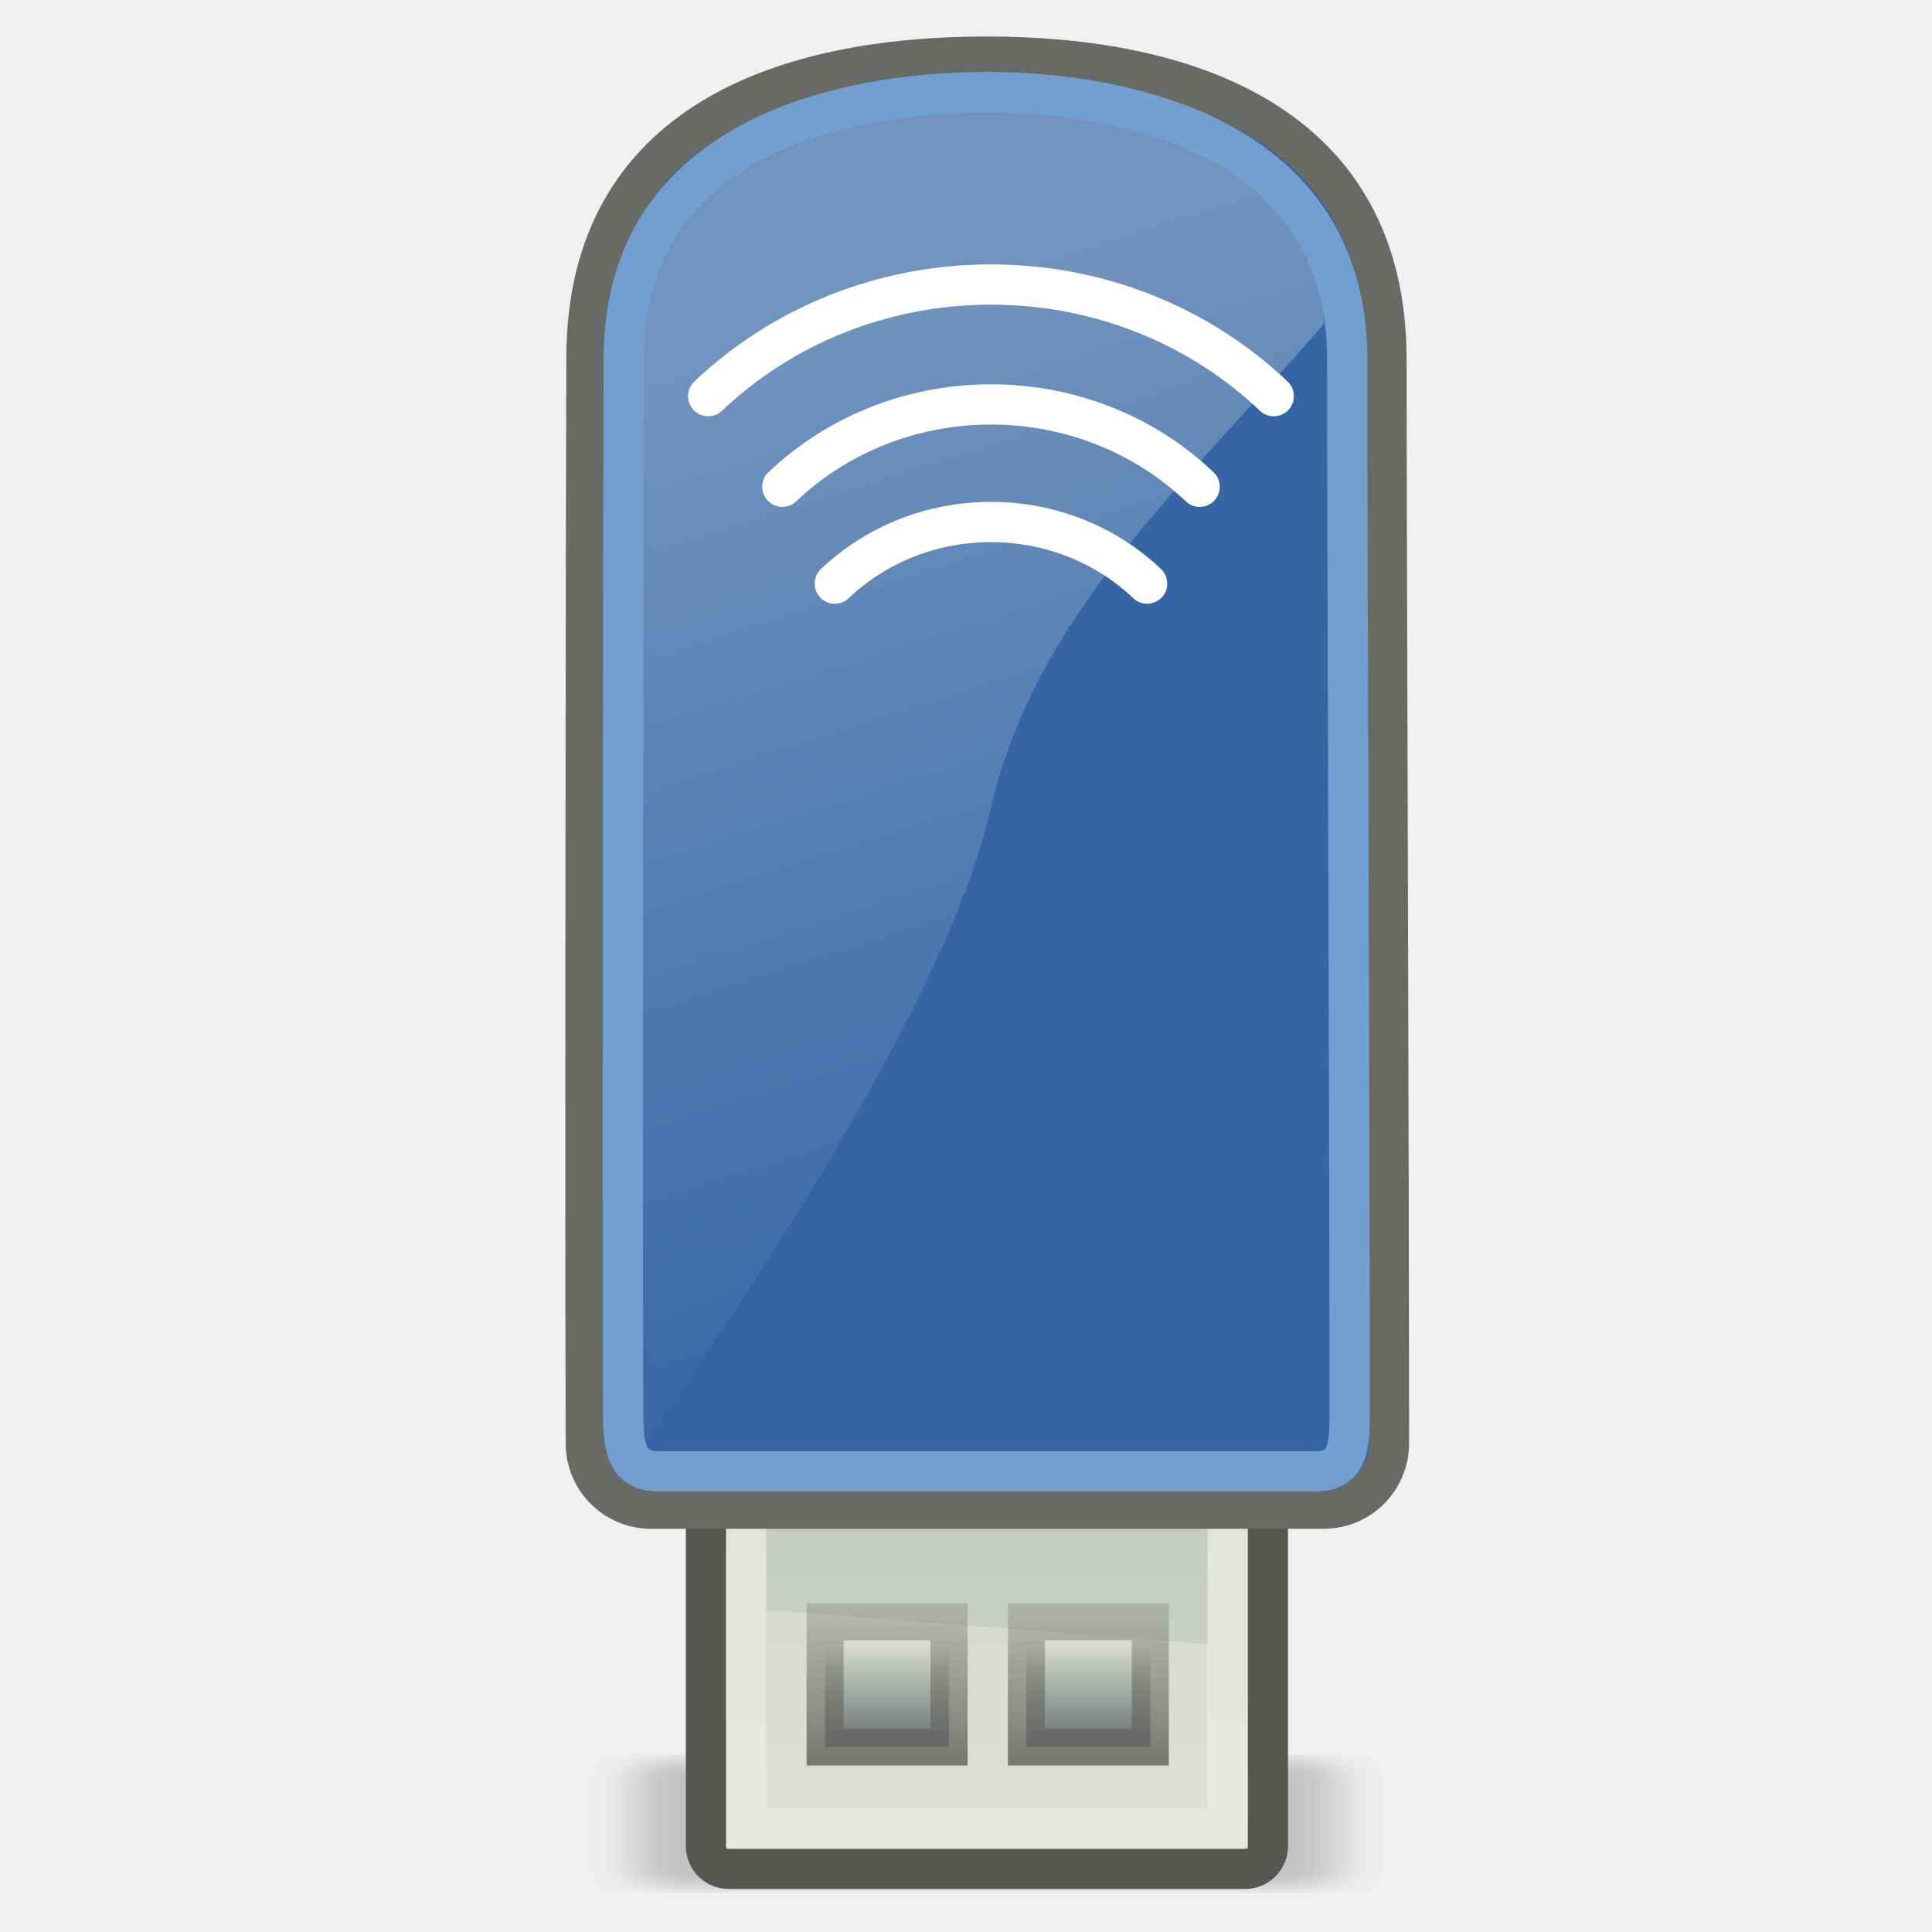
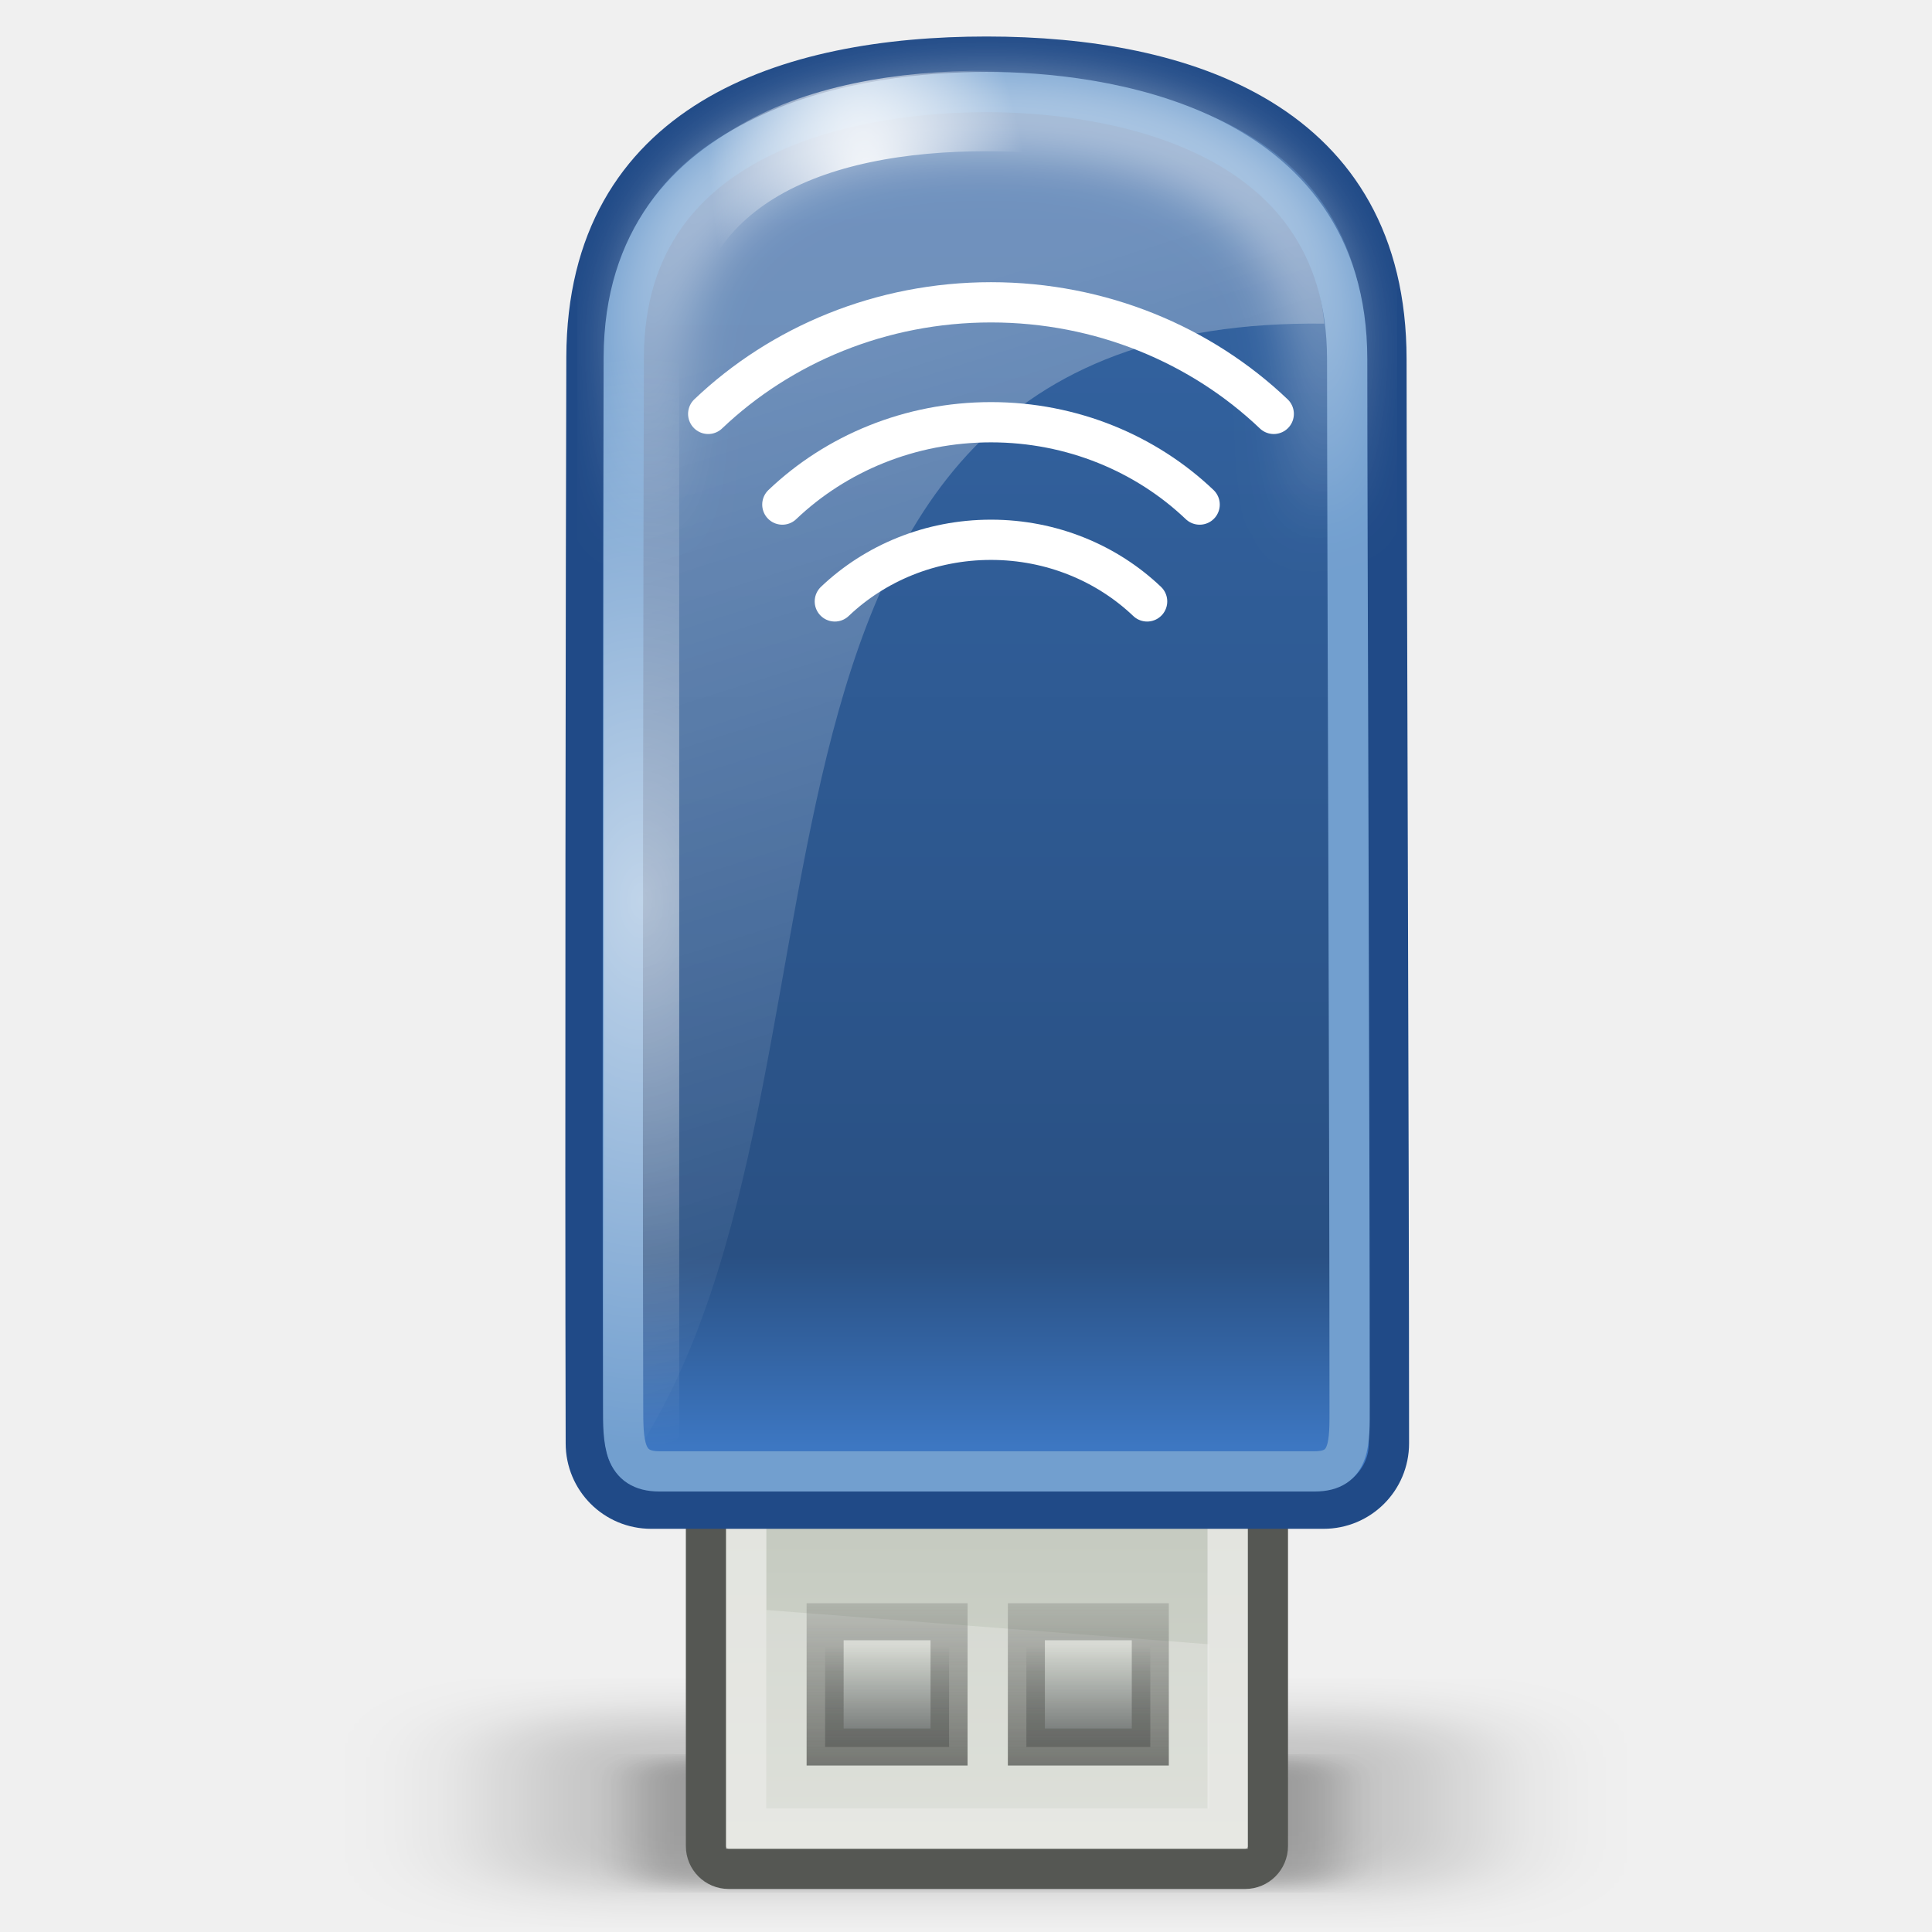
<svg xmlns="http://www.w3.org/2000/svg" xmlns:xlink="http://www.w3.org/1999/xlink" width="48px" height="48px" id="svg7429">
  <defs id="defs7431">
+     <linearGradient id="linearGradient5469">
+       <stop style="stop-color:#ffffff;stop-opacity:1;" offset="0" id="stop5471" />
+       <stop style="stop-color:#ffffff;stop-opacity:0;" offset="1" id="stop5473" />
+     </linearGradient>
+     <linearGradient id="linearGradient5449">
+       <stop style="stop-color:#3465a4;stop-opacity:1;" offset="0" id="stop5451" />
+       <stop id="stop5465" offset="0.854" style="stop-color:#295083;stop-opacity:1" />
+       <stop style="stop-color:#3d77c2;stop-opacity:1" offset="1" id="stop5453" />
+     </linearGradient>
+     <linearGradient id="linearGradient5421">
+       <stop style="stop-color:#ffffff;stop-opacity:1;" offset="0" id="stop5423" />
+       <stop style="stop-color:#ffffff;stop-opacity:0;" offset="1" id="stop5425" />
+     </linearGradient>
    <linearGradient id="linearGradient4862">
      <stop style="stop-color:#ffffff;stop-opacity:1;" offset="0" id="stop4864" />
      <stop style="stop-color:#ffffff;stop-opacity:0;" offset="1" id="stop4866" />
    </linearGradient>
    <linearGradient id="linearGradient3494">
      <stop id="stop3496" offset="0" style="stop-color:#2e3436;stop-opacity:0.825;" />
      <stop id="stop3498" offset="1" style="stop-color:#2e3436;stop-opacity:0;" />
    </linearGradient>
    <linearGradient id="linearGradient3506">
      <stop id="stop3508" offset="0" style="stop-color:#555753;stop-opacity:1;" />
      <stop id="stop3510" offset="1" style="stop-color:#555753;stop-opacity:0.227;" />
    </linearGradient>
    <filter id="filter3974">
      <feGaussianBlur id="feGaussianBlur3976" stdDeviation="0.569" />
    </filter>
    <linearGradient id="linearGradient3161">
      <stop style="stop-color:#d3d7cf;stop-opacity:1;" offset="0" id="stop3163" />
      <stop style="stop-color:#bbc1b5;stop-opacity:1;" offset="1" id="stop3165" />
    </linearGradient>
    <linearGradient xlink:href="#linearGradient3494" id="linearGradient3868" gradientUnits="userSpaceOnUse" gradientTransform="matrix(1.324675,0,0,1.324676,4.4845161e-2,-52.92859)" x1="20.405" y1="6.988" x2="20.405" y2="9.119" />
    <linearGradient xlink:href="#linearGradient3506" id="linearGradient3870" gradientUnits="userSpaceOnUse" gradientTransform="matrix(1.324675,0,0,1.324676,4.4845161e-2,-52.92859)" x1="21.718" y1="6.18" x2="21.718" y2="10.01" />
    <linearGradient xlink:href="#linearGradient3494" id="linearGradient3874" gradientUnits="userSpaceOnUse" gradientTransform="matrix(1.324675,0,0,1.324676,-4.955155,-52.92859)" x1="20.405" y1="6.988" x2="20.405" y2="9.119" />
    <linearGradient xlink:href="#linearGradient3506" id="linearGradient3876" gradientUnits="userSpaceOnUse" gradientTransform="matrix(1.324675,0,0,1.324676,-4.955155,-52.92859)" x1="21.718" y1="6.18" x2="21.718" y2="10.01" />
    <linearGradient xlink:href="#linearGradient3161" id="linearGradient3880" gradientUnits="userSpaceOnUse" gradientTransform="matrix(0.9999999,0,0,0.9375,3.039623,-28.14969)" x1="23.335" y1="-18.569" x2="23.335" y2="-4.123" />
    <linearGradient xlink:href="#linearGradient4862" id="linearGradient4868" x1="20.972" y1="7.229" x2="29.02" y2="32.577" gradientUnits="userSpaceOnUse" gradientTransform="translate(0.4609375,0.5859375)" />
+     <filter id="filter5415" x="-0.196" width="1.391" y="-0.3" height="1.6">
+       <feGaussianBlur stdDeviation="1.215" id="feGaussianBlur5417" />
+     </filter>
+     <radialGradient xlink:href="#linearGradient5421" id="radialGradient5427" cx="24.527" cy="10.649" fx="24.527" fy="10.649" r="10.981" gradientTransform="matrix(2.029757,-1.9483939e-2,7.77141e-3,0.8212843,-25.33924,-3.124342)" gradientUnits="userSpaceOnUse" />
+     <filter id="filter5445">
+       <feGaussianBlur stdDeviation="0.595" id="feGaussianBlur5447" />
+     </filter>
+     <linearGradient xlink:href="#linearGradient5449" id="linearGradient5455" x1="24.527" y1="3.445" x2="24.527" y2="35.945" gradientUnits="userSpaceOnUse" />
+     <radialGradient xlink:href="#linearGradient5469" id="radialGradient5475" cx="17.312" cy="22.375" fx="17.312" fy="22.375" r="0.938" gradientTransform="matrix(8.466667,0,0,14.4,-130.6417,-299.825)" gradientUnits="userSpaceOnUse" />
+     <radialGradient xlink:href="#linearGradient5421" id="radialGradient5481" gradientUnits="userSpaceOnUse" gradientTransform="matrix(0.3555404,-5.1680447e-2,0.1181239,0.8127823,14.54853,-2.244133)" cx="16.665" cy="10.367" fx="16.665" fy="10.367" r="10.981" />
  </defs>
  <g id="layer1">
+     <rect ry="0.412" rx="0.398" y="2.03" x="6.5" height="7.97" width="14.5" id="rect4816" style="opacity:0.193;fill:#000000;fill-opacity:1;stroke:#000000;stroke-width:0.717;stroke-linejoin:miter;stroke-miterlimit:4;stroke-dasharray:none;stroke-opacity:1;filter:url(#filter5415)" transform="matrix(1.577526,0,0,0.483059,2.80902,41.89467)" />
    <rect transform="matrix(1.12925,0,0,0.3575833,8.972813,43.14943)" style="opacity:0.193;fill:#000000;fill-opacity:1;stroke:#000000;stroke-width:0.985;stroke-linejoin:miter;stroke-miterlimit:4;stroke-dasharray:none;stroke-opacity:1;filter:url(#filter3974)" id="rect3891" width="14.5" height="7.97" x="6.5" y="2.03" rx="0.556" ry="0.556" />
    <g id="g3883">
      <rect ry="0.625" rx="0.625" y="35.054" x="18.96" height="9.529" width="11.325" id="rect4383" style="fill:#ffffff;fill-opacity:1;stroke:none;stroke-width:0.266;stroke-miterlimit:4;stroke-dasharray:none;stroke-opacity:1" />
      <rect transform="scale(1,-1)" ry="0.565" rx="0.565" y="-46.431" x="17.54" height="14.931" width="13.96" id="rect3448" style="fill:url(#linearGradient3880);fill-opacity:1;stroke:#555753;stroke-width:1;stroke-linejoin:miter;stroke-miterlimit:4;stroke-dasharray:none;stroke-opacity:1" />
      <path style="opacity:0.363;fill:#eeeeec;fill-opacity:1;stroke:none;stroke-width:1;stroke-linejoin:miter;stroke-miterlimit:4;stroke-opacity:1" d="M 19.04,44.931 L 30.04,44.931 L 30.04,40.852 L 19.04,40 L 19.04,44.931 z " id="path3562" />
      <rect transform="scale(1,-1)" style="opacity:0.882;fill:url(#linearGradient3874);fill-opacity:1;stroke:url(#linearGradient3876);stroke-width:0.92;stroke-linejoin:miter;stroke-miterlimit:4;stroke-dasharray:none;stroke-opacity:1" id="rect3450" width="3.079" height="3.113" x="20.5" y="-43.404" />
      <rect transform="scale(1,-1)" style="opacity:0.715;fill:none;fill-opacity:1;stroke:#eeeeec;stroke-width:1;stroke-linejoin:miter;stroke-miterlimit:4;stroke-dasharray:none;stroke-opacity:1" id="rect3458" width="11.96" height="13.035" x="18.54" y="-45.431" />
      <rect y="-43.404" x="25.5" height="3.113" width="3.079" id="rect2874" style="opacity:0.882;fill:url(#linearGradient3868);fill-opacity:1;stroke:url(#linearGradient3870);stroke-width:0.92;stroke-linejoin:miter;stroke-miterlimit:4;stroke-dasharray:none;stroke-opacity:1" transform="scale(1,-1)" />
    </g>
-     <path style="fill:#3465a4;fill-opacity:1;stroke:#686a65;stroke-width:1;stroke-linecap:round;stroke-linejoin:round;stroke-miterlimit:4;stroke-opacity:1;display:inline" d="M 24.512,1.407 C 29.458,1.407 34.445,3.05 34.446,8.922 C 34.447,13.493 34.508,28.48 34.508,35.858 C 34.508,36.759 33.783,37.483 32.883,37.483 L 16.179,37.483 C 15.278,37.483 14.554,36.759 14.554,35.858 C 14.533,28.456 14.556,13.453 14.57,8.874 C 14.587,3.012 19.565,1.407 24.512,1.407 z " id="rect5391" />
-     <path style="opacity:0.3;fill:url(#linearGradient4868);fill-opacity:1;stroke:none;stroke-width:1;stroke-linecap:round;stroke-linejoin:round;stroke-miterlimit:4;stroke-opacity:1;display:inline" d="M 15.461,7.482 C 17.767,2.85 21.041,2.732 24.56,2.773 C 28.85,2.713 32.616,4.503 32.9,8.041 C 29.296,12.178 25.697,15.324 24.607,20.124 C 23.257,26.062 15.47,36.586 15.47,36.586 C 15.47,36.586 15.482,9.059 15.461,7.482 z " id="path6765" />
+     <path style="fill:url(#linearGradient5455);fill-opacity:1;stroke:#204a87;stroke-width:1;stroke-linecap:round;stroke-linejoin:round;stroke-miterlimit:4;stroke-opacity:1;display:inline" d="M 24.512,1.407 C 29.458,1.407 34.445,3.05 34.446,8.922 C 34.447,13.493 34.508,28.48 34.508,35.858 C 34.508,36.759 33.783,37.483 32.883,37.483 L 16.179,37.483 C 15.278,37.483 14.554,36.759 14.554,35.858 C 14.533,28.456 14.556,13.453 14.57,8.874 C 14.587,3.012 19.565,1.407 24.512,1.407 z " id="rect5391" />
+     <path style="opacity:0.3;fill:url(#linearGradient4868);fill-opacity:1;stroke:none;stroke-width:1;stroke-linecap:round;stroke-linejoin:round;stroke-miterlimit:4;stroke-opacity:1;display:inline" d="M 15.461,7.482 C 17.767,2.85 21.041,2.732 24.56,2.773 C 28.85,2.713 32.616,4.503 32.9,8.041 C 16.527,7.843 22.139,27.307 15.47,36.586 C 15.47,36.586 15.482,9.059 15.461,7.482 z" id="path6765" />
    <path id="path3803" d="M 24.512,2.286 C 27.261,2.286 33.469,3.05 33.47,8.922 C 33.471,13.493 33.531,27.553 33.531,34.931 C 33.531,35.831 33.566,36.556 32.666,36.556 L 16.381,36.556 C 15.481,36.556 15.481,35.831 15.481,34.931 C 15.461,27.528 15.484,13.453 15.497,8.874 C 15.515,3.012 21.763,2.286 24.512,2.286 z " style="fill:none;fill-opacity:1;stroke:#729fcf;stroke-width:1;stroke-linecap:round;stroke-linejoin:round;stroke-miterlimit:4;stroke-opacity:1;display:inline" />
-     <path id="path3488" d="M 28.5,14.5 C 27.505,13.552 26.129,12.969 24.621,12.969 C 23.113,12.969 21.736,13.552 20.741,14.5" style="color:#000000;fill:none;fill-opacity:1;fill-rule:evenodd;stroke:#ffffff;stroke-width:1;stroke-linecap:round;stroke-linejoin:miter;marker:none;marker-start:none;marker-mid:none;marker-end:none;stroke-miterlimit:4;stroke-dasharray:none;stroke-dashoffset:0;stroke-opacity:1;visibility:visible;display:inline;overflow:visible" />
-     <path style="color:#000000;fill:none;fill-opacity:1;fill-rule:evenodd;stroke:#ffffff;stroke-width:1;stroke-linecap:round;stroke-linejoin:miter;marker:none;marker-start:none;marker-mid:none;marker-end:none;stroke-miterlimit:4;stroke-dasharray:none;stroke-dashoffset:0;stroke-opacity:1;visibility:visible;display:inline;overflow:visible" d="M 29.805,12.094 C 28.475,10.827 26.636,10.048 24.621,10.048 C 22.606,10.048 20.767,10.827 19.437,12.094" id="path3494" />
-     <path id="path3496" d="M 31.646,9.842 C 29.844,8.125 27.352,7.069 24.621,7.069 C 21.89,7.069 19.398,8.125 17.595,9.842" style="color:#000000;fill:none;fill-opacity:1;fill-rule:evenodd;stroke:#ffffff;stroke-width:1;stroke-linecap:round;stroke-linejoin:miter;marker:none;marker-start:none;marker-mid:none;marker-end:none;stroke-miterlimit:4;stroke-dasharray:none;stroke-dashoffset:0;stroke-opacity:1;visibility:visible;display:inline;overflow:visible" />
+     <path id="path5419" d="M 24.514,2.757 C 28.717,2.757 32.955,4.164 32.956,9.189 C 32.956,13.101 33.008,25.928 33.008,32.242 C 33.008,33.013 32.392,33.633 31.627,33.633 L 17.433,33.633 C 16.668,33.633 16.052,33.013 16.052,32.242 C 16.035,25.907 16.055,13.067 16.066,9.148 C 16.081,4.131 20.311,2.757 24.514,2.757 z" style="fill:none;fill-opacity:1;stroke:url(#radialGradient5427);stroke-width:2;stroke-linecap:round;stroke-linejoin:round;stroke-miterlimit:4;stroke-dasharray:none;stroke-opacity:1;display:inline;filter:url(#filter5445);opacity:0.552" />
+     <rect style="opacity:0.552;fill:url(#radialGradient5475);fill-opacity:1;fill-rule:evenodd;stroke:none;stroke-width:1;stroke-linecap:butt;stroke-linejoin:miter;marker:none;marker-start:none;marker-mid:none;marker-end:none;stroke-miterlimit:4;stroke-dasharray:none;stroke-dashoffset:0;stroke-opacity:1;visibility:visible;display:inline;overflow:visible;enable-background:accumulate" id="rect5467" width="1.875" height="27" x="15" y="8.875" rx="0.628" ry="0.199" />
+     <path style="fill:none;fill-opacity:1;stroke:url(#radialGradient5481);stroke-width:2;stroke-linecap:round;stroke-linejoin:round;stroke-miterlimit:4;stroke-dasharray:none;stroke-opacity:1;display:inline;opacity:1" d="M 24.514,2.757 C 28.717,2.757 32.955,4.164 32.956,9.189 C 32.956,13.101 33.008,25.928 33.008,32.242 C 33.008,33.013 32.392,33.633 31.627,33.633 L 17.433,33.633 C 16.668,33.633 16.052,33.013 16.052,32.242 C 16.035,25.907 16.055,13.067 16.066,9.148 C 16.081,4.131 20.311,2.757 24.514,2.757 z" id="path5479" />
+     <path id="path3488" d="M 28.5,14.942 C 27.505,13.994 26.129,13.411 24.621,13.411 C 23.113,13.411 21.736,13.994 20.741,14.942" style="fill:none;fill-opacity:1;fill-rule:evenodd;stroke:#ffffff;stroke-width:1;stroke-linecap:round;stroke-linejoin:miter;marker:none;marker-start:none;marker-mid:none;marker-end:none;stroke-miterlimit:4;stroke-dasharray:none;stroke-dashoffset:0;stroke-opacity:1;visibility:visible;display:inline;overflow:visible" />
+     <path style="fill:none;fill-opacity:1;fill-rule:evenodd;stroke:#ffffff;stroke-width:1;stroke-linecap:round;stroke-linejoin:miter;marker:none;marker-start:none;marker-mid:none;marker-end:none;stroke-miterlimit:4;stroke-dasharray:none;stroke-dashoffset:0;stroke-opacity:1;visibility:visible;display:inline;overflow:visible" d="M 29.805,12.536 C 28.475,11.269 26.636,10.49 24.621,10.49 C 22.606,10.49 20.767,11.269 19.437,12.536" id="path3494" />
+     <path id="path3496" d="M 31.646,10.283 C 29.844,8.566 27.352,7.511 24.621,7.511 C 21.89,7.511 19.398,8.566 17.595,10.283" style="fill:none;fill-opacity:1;fill-rule:evenodd;stroke:#ffffff;stroke-width:1;stroke-linecap:round;stroke-linejoin:miter;marker:none;marker-start:none;marker-mid:none;marker-end:none;stroke-miterlimit:4;stroke-dasharray:none;stroke-dashoffset:0;stroke-opacity:1;visibility:visible;display:inline;overflow:visible" />
  </g>
</svg>
